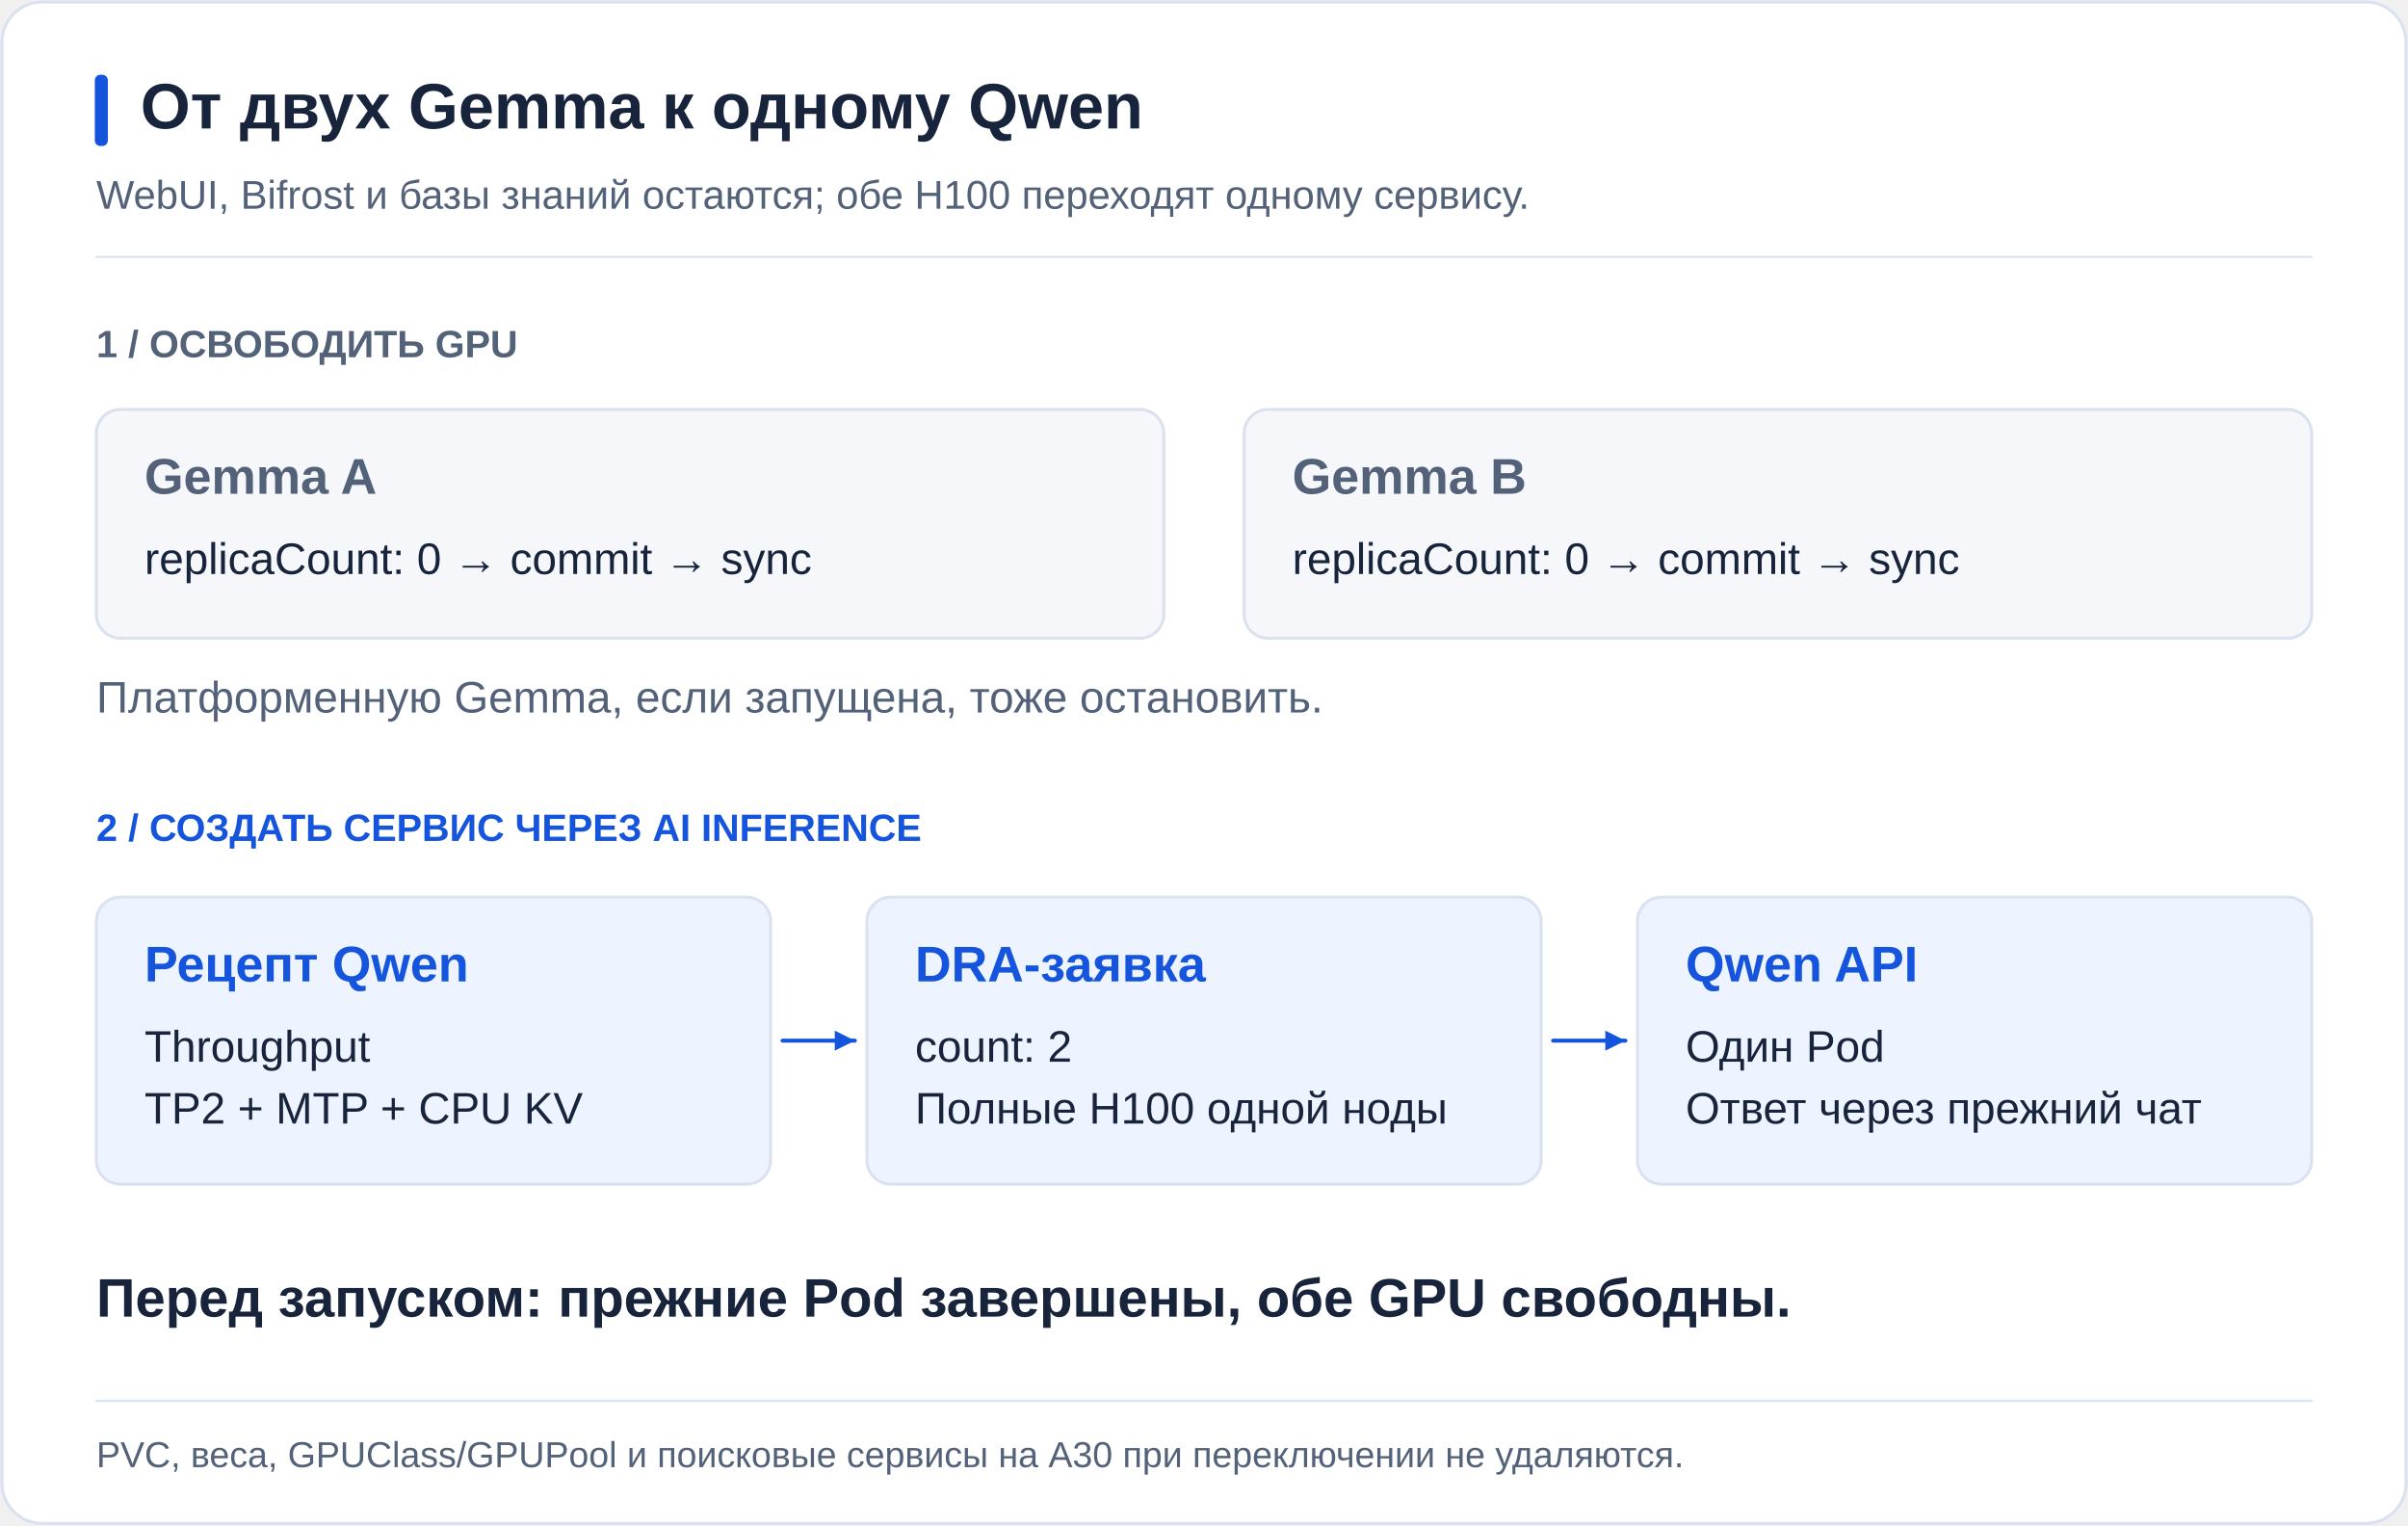
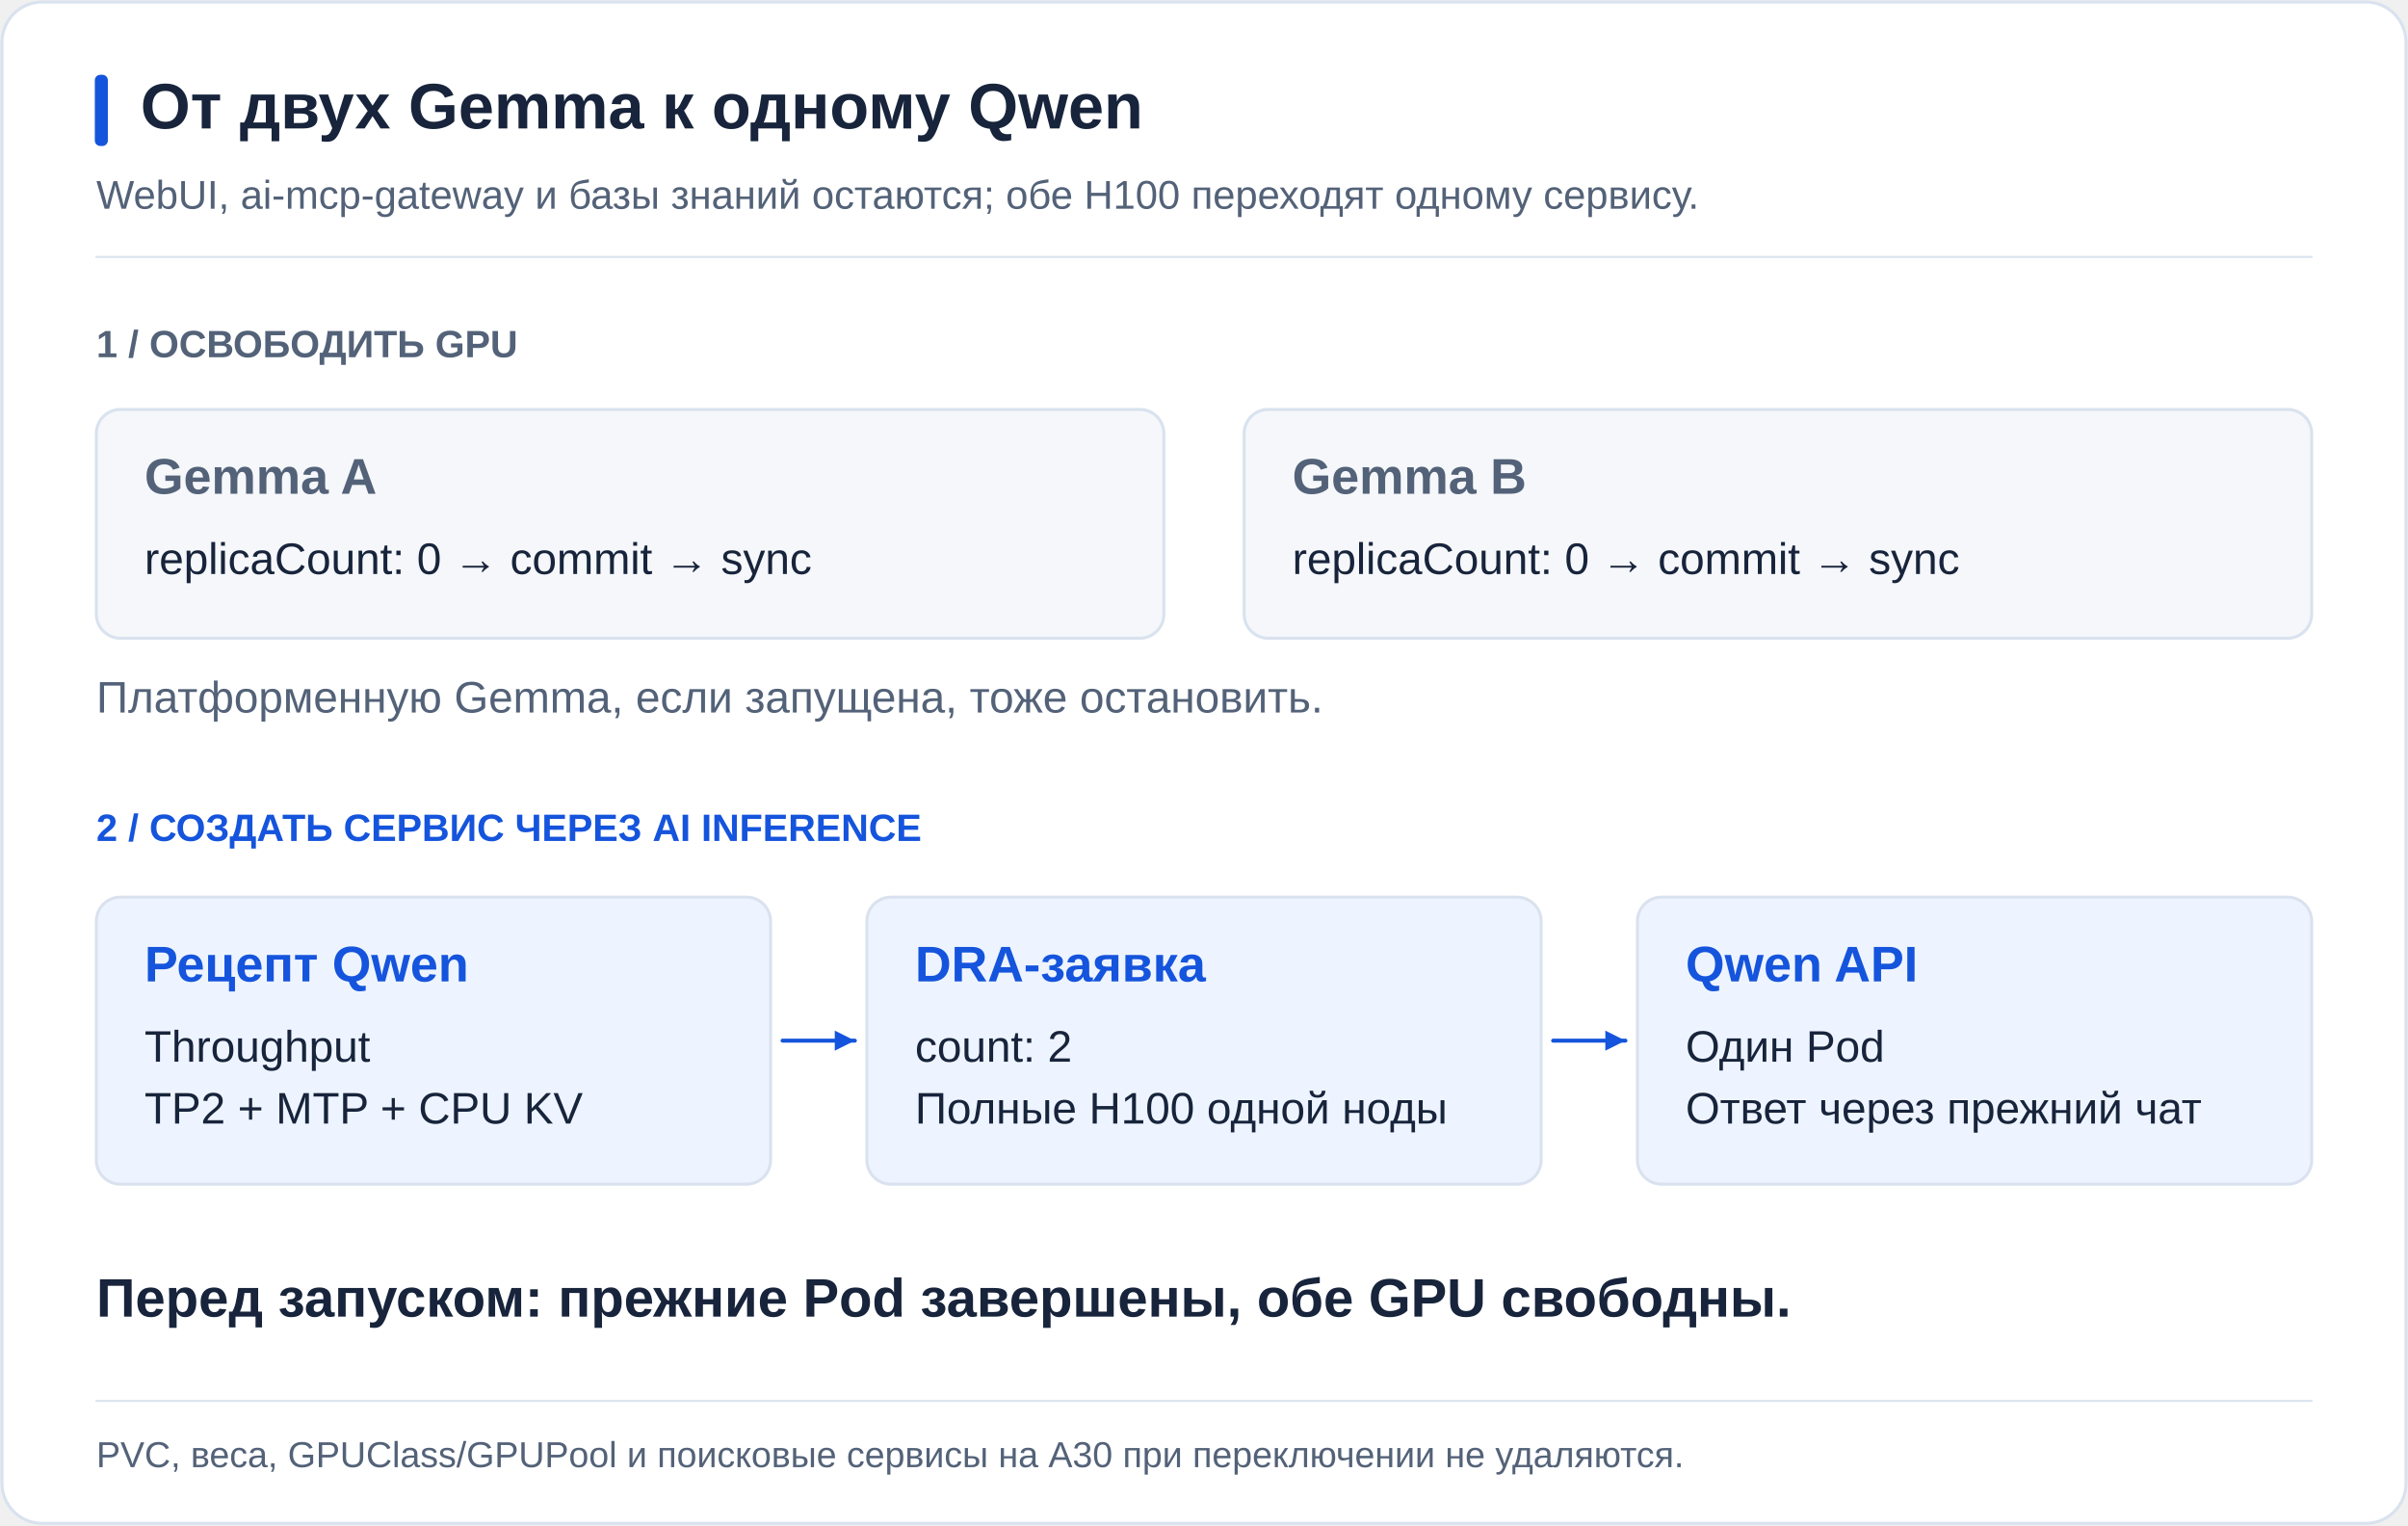
<svg xmlns="http://www.w3.org/2000/svg" width="1200" height="760" viewBox="0 0 1200 760" role="img" aria-labelledby="title desc" data-design="hardfest-v2">
  <defs>
    <marker id="arrow-1554dc" viewBox="0 0 10 10" refX="10" refY="5" markerWidth="10" markerHeight="10" markerUnits="userSpaceOnUse" orient="auto">
      <path d="M0 0 L10 5 L0 10 Z" fill="#1554dc" />
    </marker>
    <marker id="arrow-087d78" viewBox="0 0 10 10" refX="10" refY="5" markerWidth="10" markerHeight="10" markerUnits="userSpaceOnUse" orient="auto">
      <path d="M0 0 L10 5 L0 10 Z" fill="#087d78" />
    </marker>
    <marker id="arrow-7041b8" viewBox="0 0 10 10" refX="10" refY="5" markerWidth="10" markerHeight="10" markerUnits="userSpaceOnUse" orient="auto">
      <path d="M0 0 L10 5 L0 10 Z" fill="#7041b8" />
    </marker>
    <marker id="arrow-536278" viewBox="0 0 10 10" refX="10" refY="5" markerWidth="10" markerHeight="10" markerUnits="userSpaceOnUse" orient="auto">
      <path d="M0 0 L10 5 L0 10 Z" fill="#536278" />
    </marker>
  </defs>
  <style>text{font-family:Arial,Helvetica,sans-serif;font-variant-numeric:tabular-nums}</style>
  <rect x="1" y="1" width="1198" height="758" rx="20" fill="#ffffff" stroke="#d9e2ee" stroke-width="1.5" />
  <rect x="48" y="38" width="5" height="34" rx="2" fill="#1554dc" stroke="#1554dc" stroke-width="1.5" />
  <text x="70" y="64" font-size="32" fill="#17243b" text-anchor="start" font-weight="700" data-max-width="1082">
    <tspan x="70" dy="0">От двух Gemma к одному Qwen</tspan>
  </text>
  <text x="48" y="104" font-size="20" fill="#536278" text-anchor="start" data-max-width="1104">
-     <tspan x="48" dy="0">WebUI, Bifrost и базы знаний остаются; обе H100 переходят одному сервису.</tspan>
+     <tspan x="48" dy="0">WebUI, ai-mcp-gateway и базы знаний остаются; обе H100 переходят одному сервису.</tspan>
  </text>
  <path d="M48 128 H1152" fill="none" stroke="#d9e2ee" stroke-width="1" stroke-linejoin="round" stroke-linecap="round" />
  <text x="48" y="178" font-size="19" fill="#536278" text-anchor="start" font-weight="700">
    <tspan x="48" dy="0">1 / ОСВОБОДИТЬ GPU</tspan>
  </text>
  <rect x="48" y="204" width="532" height="114" rx="12" fill="#f5f7fa" stroke="#d9e2ee" stroke-width="1.5" data-node="true" />
  <text x="72" y="246" font-size="25" fill="#536278" text-anchor="start" font-weight="700" data-max-width="484">
    <tspan x="72" dy="0">Gemma A</tspan>
  </text>
  <text x="72" y="286" font-size="22" fill="#17243b" text-anchor="start" data-max-width="484">
    <tspan x="72" dy="0">replicaCount: 0 → commit → sync</tspan>
  </text>
  <rect x="620" y="204" width="532" height="114" rx="12" fill="#f5f7fa" stroke="#d9e2ee" stroke-width="1.5" data-node="true" />
  <text x="644" y="246" font-size="25" fill="#536278" text-anchor="start" font-weight="700" data-max-width="484">
    <tspan x="644" dy="0">Gemma B</tspan>
  </text>
  <text x="644" y="286" font-size="22" fill="#17243b" text-anchor="start" data-max-width="484">
    <tspan x="644" dy="0">replicaCount: 0 → commit → sync</tspan>
  </text>
  <text x="48" y="355" font-size="22" fill="#536278" text-anchor="start">
    <tspan x="48" dy="0">Платформенную Gemma, если запущена, тоже остановить.</tspan>
  </text>
  <text x="48" y="419" font-size="19" fill="#1554dc" text-anchor="start" font-weight="700">
    <tspan x="48" dy="0">2 / СОЗДАТЬ СЕРВИС ЧЕРЕЗ AI INFERENCE</tspan>
  </text>
  <rect x="48" y="447" width="336" height="143" rx="12" fill="#eef4ff" stroke="#d9e2ee" stroke-width="1.5" data-node="true" />
  <text x="72" y="489" font-size="25" fill="#1554dc" text-anchor="start" font-weight="700" data-max-width="288">
    <tspan x="72" dy="0">Рецепт Qwen</tspan>
  </text>
  <text x="72" y="529" font-size="22" fill="#17243b" text-anchor="start" data-max-width="288">
    <tspan x="72" dy="0">Throughput</tspan>
    <tspan x="72" dy="30.8">TP2 + MTP + CPU KV</tspan>
  </text>
  <path d="M390 518.5 L426 518.5" fill="none" stroke="#1554dc" stroke-width="2" stroke-linejoin="round" stroke-linecap="round" marker-end="url(#arrow-1554dc)" data-connector="true" />
  <rect x="432" y="447" width="336" height="143" rx="12" fill="#eef4ff" stroke="#d9e2ee" stroke-width="1.5" data-node="true" />
  <text x="456" y="489" font-size="25" fill="#1554dc" text-anchor="start" font-weight="700" data-max-width="288">
    <tspan x="456" dy="0">DRA-заявка</tspan>
  </text>
  <text x="456" y="529" font-size="22" fill="#17243b" text-anchor="start" data-max-width="288">
    <tspan x="456" dy="0">count: 2</tspan>
    <tspan x="456" dy="30.8">Полные H100 одной ноды</tspan>
  </text>
  <path d="M774 518.5 L810 518.5" fill="none" stroke="#1554dc" stroke-width="2" stroke-linejoin="round" stroke-linecap="round" marker-end="url(#arrow-1554dc)" data-connector="true" />
  <rect x="816" y="447" width="336" height="143" rx="12" fill="#eef4ff" stroke="#d9e2ee" stroke-width="1.5" data-node="true" />
  <text x="840" y="489" font-size="25" fill="#1554dc" text-anchor="start" font-weight="700" data-max-width="288">
    <tspan x="840" dy="0">Qwen API</tspan>
  </text>
  <text x="840" y="529" font-size="22" fill="#17243b" text-anchor="start" data-max-width="288">
    <tspan x="840" dy="0">Один Pod</tspan>
    <tspan x="840" dy="30.8">Ответ через прежний чат</tspan>
  </text>
  <text x="48" y="656" font-size="27" fill="#17243b" text-anchor="start" font-weight="700">
    <tspan x="48" dy="0">Перед запуском: прежние Pod завершены, обе GPU свободны.</tspan>
  </text>
  <path d="M48 698 H1152" fill="none" stroke="#d9e2ee" stroke-width="1" stroke-linejoin="round" stroke-linecap="round" />
  <text x="48" y="731" font-size="18" fill="#536278" text-anchor="start" data-max-width="1104">
    <tspan x="48" dy="0">PVC, веса, GPUClass/GPUPool и поисковые сервисы на A30 при переключении не удаляются.</tspan>
  </text>
</svg>
